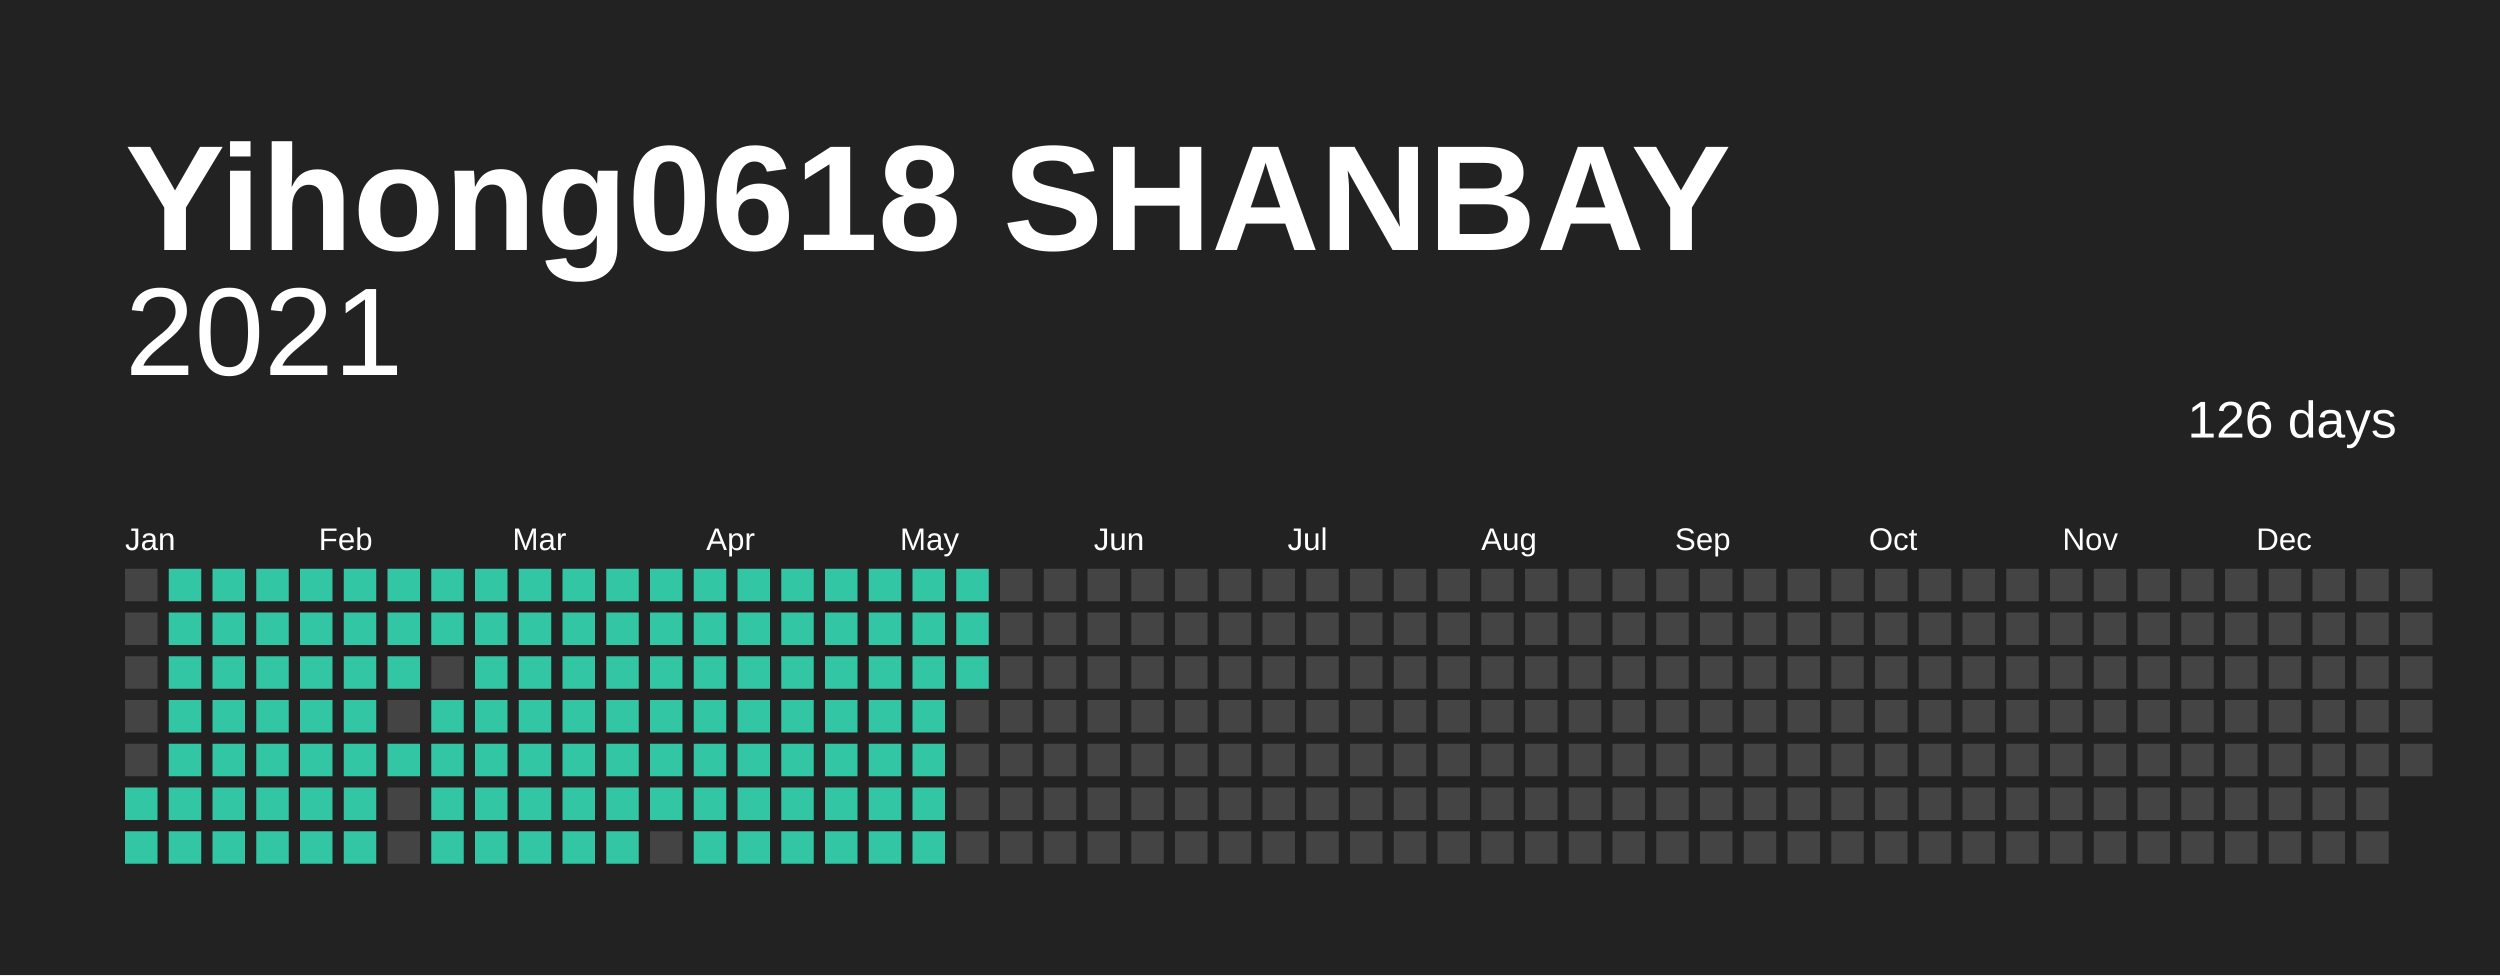
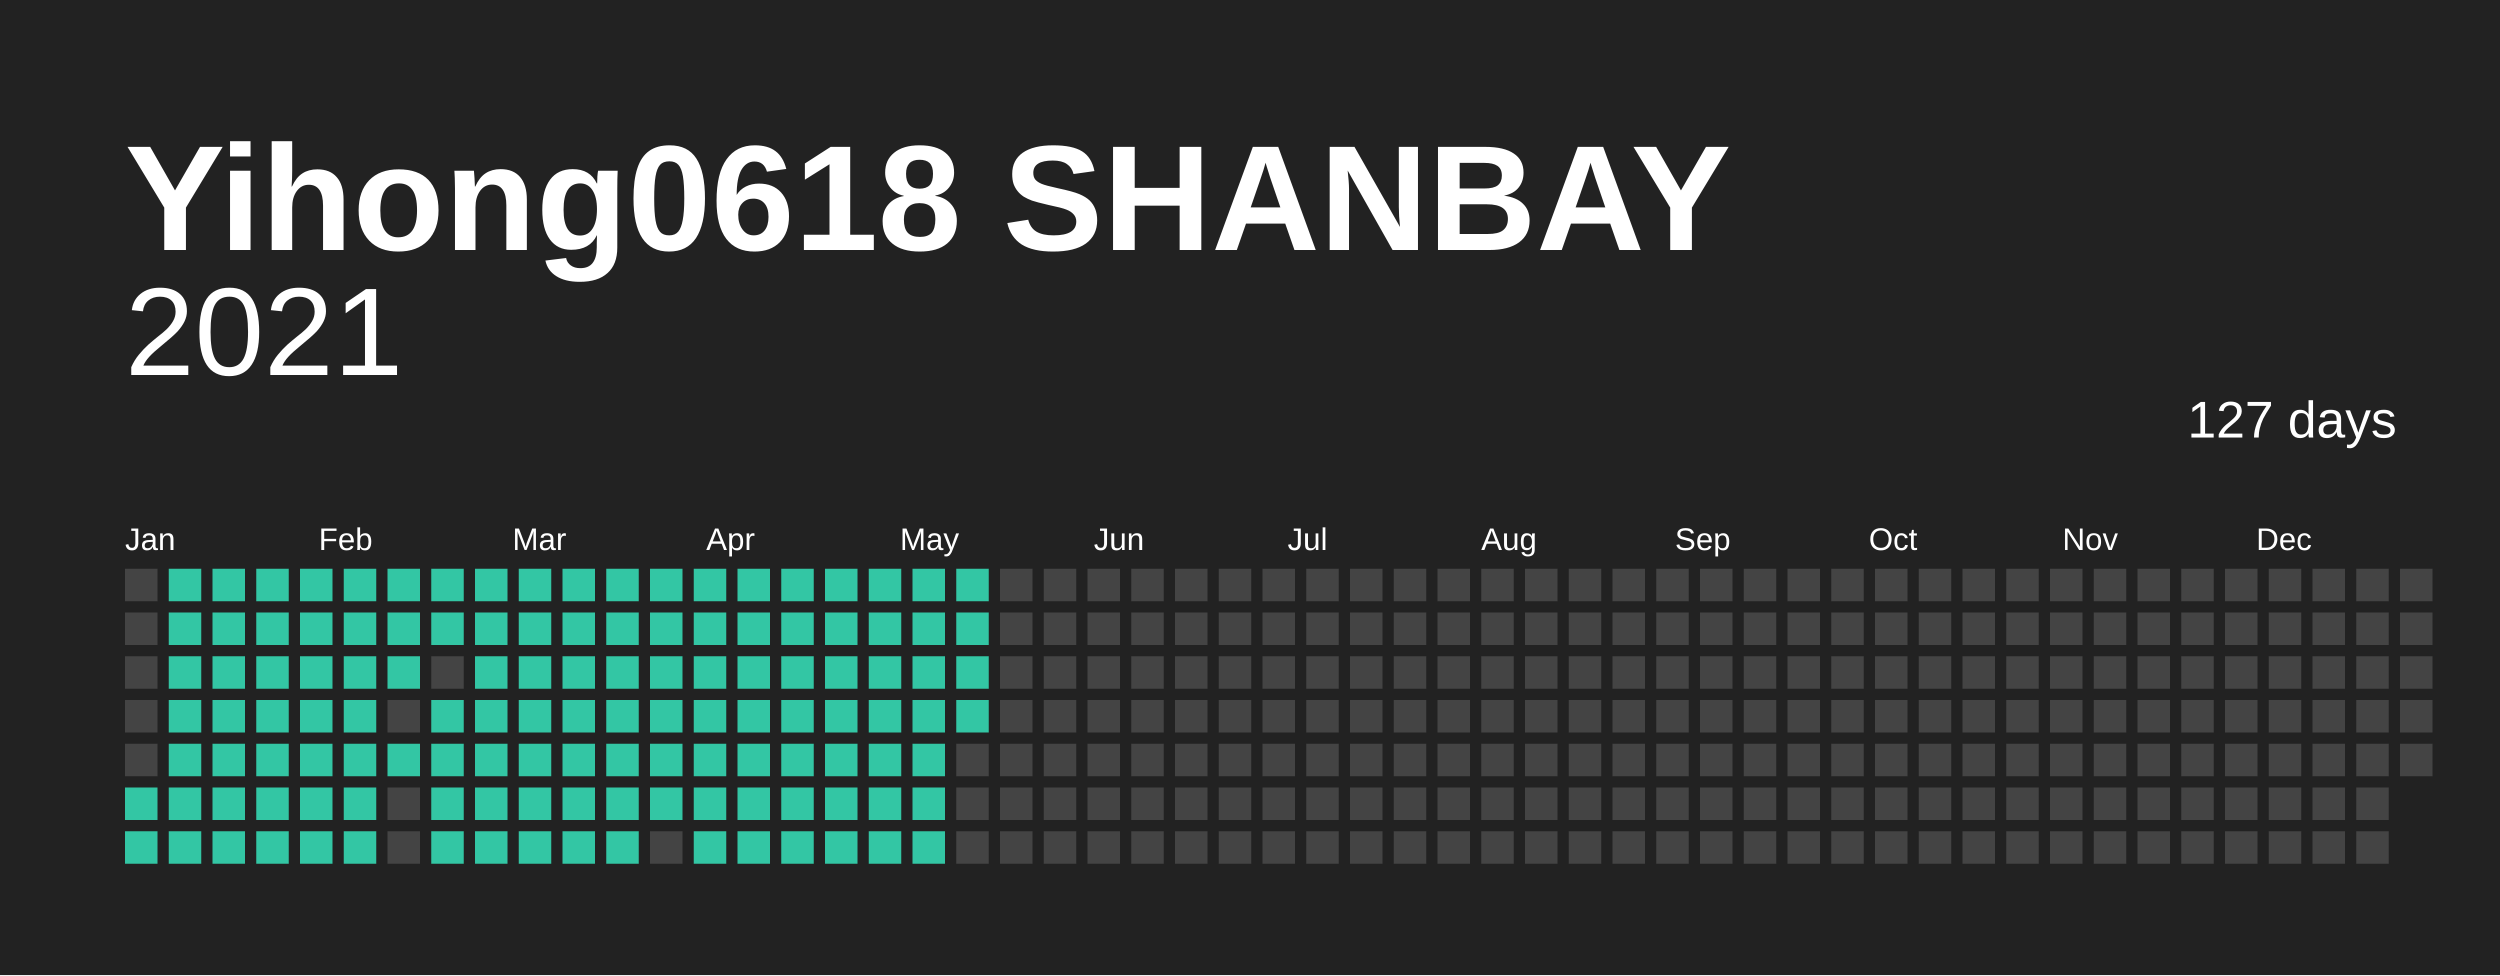
<svg xmlns="http://www.w3.org/2000/svg" baseProfile="full" height="78mm" version="1.1" viewBox="0,0,200,78" width="200mm">
  <defs />
  <rect fill="#222222" height="78" width="200" x="0" y="0" />
  <text fill="#FFFFFF" style="font-size:12px; font-family:Arial; font-weight:bold;" x="10" y="20">Yihong0618 SHANBAY</text>
  <text alignment-baseline="hanging" fill="#FFFFFF" style="font-size:10.0px; font-family:Arial;" x="10" y="30">2021</text>
-   <text alignment-baseline="hanging" fill="#FFFFFF" style="font-size:4.125px; font-family:Arial;" x="175" y="35">126 days</text>
+   <text alignment-baseline="hanging" fill="#FFFFFF" style="font-size:4.125px; font-family:Arial;" x="175" y="35">127 days</text>
  <text fill="#FFFFFF" style="font-size:2.5px; font-family:Arial" x="10.0" y="44">Jan</text>
  <text fill="#FFFFFF" style="font-size:2.5px; font-family:Arial" x="25.5" y="44">Feb</text>
  <text fill="#FFFFFF" style="font-size:2.5px; font-family:Arial" x="41.0" y="44">Mar</text>
  <text fill="#FFFFFF" style="font-size:2.5px; font-family:Arial" x="56.5" y="44">Apr</text>
  <text fill="#FFFFFF" style="font-size:2.5px; font-family:Arial" x="72.0" y="44">May</text>
  <text fill="#FFFFFF" style="font-size:2.5px; font-family:Arial" x="87.5" y="44">Jun</text>
  <text fill="#FFFFFF" style="font-size:2.5px; font-family:Arial" x="103.0" y="44">Jul</text>
  <text fill="#FFFFFF" style="font-size:2.5px; font-family:Arial" x="118.5" y="44">Aug</text>
  <text fill="#FFFFFF" style="font-size:2.5px; font-family:Arial" x="134.0" y="44">Sep</text>
  <text fill="#FFFFFF" style="font-size:2.5px; font-family:Arial" x="149.5" y="44">Oct</text>
  <text fill="#FFFFFF" style="font-size:2.5px; font-family:Arial" x="165.0" y="44">Nov</text>
  <text fill="#FFFFFF" style="font-size:2.5px; font-family:Arial" x="180.5" y="44">Dec</text>
  <rect fill="#444444" height="2.6" width="2.6" x="10.0" y="45.5" />
  <rect fill="#444444" height="2.6" width="2.6" x="10.0" y="49.0" />
  <rect fill="#444444" height="2.6" width="2.6" x="10.0" y="52.5" />
  <rect fill="#444444" height="2.6" width="2.6" x="10.0" y="56.0" />
  <rect fill="#444444" height="2.6" width="2.6" x="10.0" y="59.5" />
  <rect fill="#33C6A4" height="2.6" width="2.6" x="10.0" y="63.0" />
  <rect fill="#33C6A4" height="2.6" width="2.6" x="10.0" y="66.5" />
  <rect fill="#33C6A4" height="2.6" width="2.6" x="13.5" y="45.5" />
  <rect fill="#33C6A4" height="2.6" width="2.6" x="13.5" y="49.0" />
  <rect fill="#33C6A4" height="2.6" width="2.6" x="13.5" y="52.5" />
  <rect fill="#33C6A4" height="2.6" width="2.6" x="13.5" y="56.0" />
  <rect fill="#33C6A4" height="2.6" width="2.6" x="13.5" y="59.5" />
  <rect fill="#33C6A4" height="2.6" width="2.6" x="13.5" y="63.0" />
  <rect fill="#33C6A4" height="2.6" width="2.6" x="13.5" y="66.5" />
  <rect fill="#33C6A4" height="2.6" width="2.6" x="17.0" y="45.5" />
  <rect fill="#33C6A4" height="2.6" width="2.6" x="17.0" y="49.0" />
  <rect fill="#33C6A4" height="2.6" width="2.6" x="17.0" y="52.5" />
  <rect fill="#33C6A4" height="2.6" width="2.6" x="17.0" y="56.0" />
  <rect fill="#33C6A4" height="2.6" width="2.6" x="17.0" y="59.5" />
  <rect fill="#33C6A4" height="2.6" width="2.6" x="17.0" y="63.0" />
  <rect fill="#33C6A4" height="2.6" width="2.6" x="17.0" y="66.5" />
  <rect fill="#33C6A4" height="2.6" width="2.6" x="20.5" y="45.5" />
  <rect fill="#33C6A4" height="2.6" width="2.6" x="20.5" y="49.0" />
  <rect fill="#33C6A4" height="2.6" width="2.6" x="20.5" y="52.5" />
  <rect fill="#33C6A4" height="2.6" width="2.6" x="20.5" y="56.0" />
  <rect fill="#33C6A4" height="2.6" width="2.6" x="20.5" y="59.5" />
  <rect fill="#33C6A4" height="2.6" width="2.6" x="20.5" y="63.0" />
  <rect fill="#33C6A4" height="2.6" width="2.6" x="20.5" y="66.5" />
  <rect fill="#33C6A4" height="2.6" width="2.6" x="24.0" y="45.5" />
  <rect fill="#33C6A4" height="2.6" width="2.6" x="24.0" y="49.0" />
  <rect fill="#33C6A4" height="2.6" width="2.6" x="24.0" y="52.5" />
  <rect fill="#33C6A4" height="2.6" width="2.6" x="24.0" y="56.0" />
  <rect fill="#33C6A4" height="2.6" width="2.6" x="24.0" y="59.5" />
  <rect fill="#33C6A4" height="2.6" width="2.6" x="24.0" y="63.0" />
  <rect fill="#33C6A4" height="2.6" width="2.6" x="24.0" y="66.5" />
  <rect fill="#33C6A4" height="2.6" width="2.6" x="27.5" y="45.5" />
  <rect fill="#33C6A4" height="2.6" width="2.6" x="27.5" y="49.0" />
  <rect fill="#33C6A4" height="2.6" width="2.6" x="27.5" y="52.5" />
  <rect fill="#33C6A4" height="2.6" width="2.6" x="27.5" y="56.0" />
  <rect fill="#33C6A4" height="2.6" width="2.6" x="27.5" y="59.5" />
  <rect fill="#33C6A4" height="2.6" width="2.6" x="27.5" y="63.0" />
  <rect fill="#33C6A4" height="2.6" width="2.6" x="27.5" y="66.5" />
  <rect fill="#33C6A4" height="2.6" width="2.6" x="31.0" y="45.5" />
  <rect fill="#33C6A4" height="2.6" width="2.6" x="31.0" y="49.0" />
  <rect fill="#33C6A4" height="2.6" width="2.6" x="31.0" y="52.5" />
  <rect fill="#444444" height="2.6" width="2.6" x="31.0" y="56.0" />
  <rect fill="#33C6A4" height="2.6" width="2.6" x="31.0" y="59.5" />
  <rect fill="#444444" height="2.6" width="2.6" x="31.0" y="63.0" />
  <rect fill="#444444" height="2.6" width="2.6" x="31.0" y="66.5" />
  <rect fill="#33C6A4" height="2.6" width="2.6" x="34.5" y="45.5" />
  <rect fill="#33C6A4" height="2.6" width="2.6" x="34.5" y="49.0" />
  <rect fill="#444444" height="2.6" width="2.6" x="34.5" y="52.5" />
  <rect fill="#33C6A4" height="2.6" width="2.6" x="34.5" y="56.0" />
  <rect fill="#33C6A4" height="2.6" width="2.6" x="34.5" y="59.5" />
  <rect fill="#33C6A4" height="2.6" width="2.6" x="34.5" y="63.0" />
  <rect fill="#33C6A4" height="2.6" width="2.6" x="34.5" y="66.5" />
  <rect fill="#33C6A4" height="2.6" width="2.6" x="38.0" y="45.5" />
  <rect fill="#33C6A4" height="2.6" width="2.6" x="38.0" y="49.0" />
  <rect fill="#33C6A4" height="2.6" width="2.6" x="38.0" y="52.5" />
  <rect fill="#33C6A4" height="2.6" width="2.6" x="38.0" y="56.0" />
  <rect fill="#33C6A4" height="2.6" width="2.6" x="38.0" y="59.5" />
  <rect fill="#33C6A4" height="2.6" width="2.6" x="38.0" y="63.0" />
  <rect fill="#33C6A4" height="2.6" width="2.6" x="38.0" y="66.5" />
  <rect fill="#33C6A4" height="2.6" width="2.6" x="41.5" y="45.5" />
  <rect fill="#33C6A4" height="2.6" width="2.6" x="41.5" y="49.0" />
  <rect fill="#33C6A4" height="2.6" width="2.6" x="41.5" y="52.5" />
  <rect fill="#33C6A4" height="2.6" width="2.6" x="41.5" y="56.0" />
  <rect fill="#33C6A4" height="2.6" width="2.6" x="41.5" y="59.5" />
  <rect fill="#33C6A4" height="2.6" width="2.6" x="41.5" y="63.0" />
  <rect fill="#33C6A4" height="2.6" width="2.6" x="41.5" y="66.5" />
  <rect fill="#33C6A4" height="2.6" width="2.6" x="45.0" y="45.5" />
  <rect fill="#33C6A4" height="2.6" width="2.6" x="45.0" y="49.0" />
  <rect fill="#33C6A4" height="2.6" width="2.6" x="45.0" y="52.5" />
  <rect fill="#33C6A4" height="2.6" width="2.6" x="45.0" y="56.0" />
  <rect fill="#33C6A4" height="2.6" width="2.6" x="45.0" y="59.5" />
  <rect fill="#33C6A4" height="2.6" width="2.6" x="45.0" y="63.0" />
  <rect fill="#33C6A4" height="2.6" width="2.6" x="45.0" y="66.5" />
  <rect fill="#33C6A4" height="2.6" width="2.6" x="48.5" y="45.5" />
  <rect fill="#33C6A4" height="2.6" width="2.6" x="48.5" y="49.0" />
  <rect fill="#33C6A4" height="2.6" width="2.6" x="48.5" y="52.5" />
  <rect fill="#33C6A4" height="2.6" width="2.6" x="48.5" y="56.0" />
  <rect fill="#33C6A4" height="2.6" width="2.6" x="48.5" y="59.5" />
  <rect fill="#33C6A4" height="2.6" width="2.6" x="48.5" y="63.0" />
  <rect fill="#33C6A4" height="2.6" width="2.6" x="48.5" y="66.5" />
  <rect fill="#33C6A4" height="2.6" width="2.6" x="52.0" y="45.5" />
  <rect fill="#33C6A4" height="2.6" width="2.6" x="52.0" y="49.0" />
  <rect fill="#33C6A4" height="2.6" width="2.6" x="52.0" y="52.5" />
  <rect fill="#33C6A4" height="2.6" width="2.6" x="52.0" y="56.0" />
  <rect fill="#33C6A4" height="2.6" width="2.6" x="52.0" y="59.5" />
  <rect fill="#33C6A4" height="2.6" width="2.6" x="52.0" y="63.0" />
  <rect fill="#444444" height="2.6" width="2.6" x="52.0" y="66.5" />
  <rect fill="#33C6A4" height="2.6" width="2.6" x="55.5" y="45.5" />
  <rect fill="#33C6A4" height="2.6" width="2.6" x="55.5" y="49.0" />
  <rect fill="#33C6A4" height="2.6" width="2.6" x="55.5" y="52.5" />
  <rect fill="#33C6A4" height="2.6" width="2.6" x="55.5" y="56.0" />
  <rect fill="#33C6A4" height="2.6" width="2.6" x="55.5" y="59.5" />
  <rect fill="#33C6A4" height="2.6" width="2.6" x="55.5" y="63.0" />
  <rect fill="#33C6A4" height="2.6" width="2.6" x="55.5" y="66.5" />
  <rect fill="#33C6A4" height="2.6" width="2.6" x="59.0" y="45.5" />
  <rect fill="#33C6A4" height="2.6" width="2.6" x="59.0" y="49.0" />
  <rect fill="#33C6A4" height="2.6" width="2.6" x="59.0" y="52.5" />
  <rect fill="#33C6A4" height="2.6" width="2.6" x="59.0" y="56.0" />
  <rect fill="#33C6A4" height="2.6" width="2.6" x="59.0" y="59.5" />
  <rect fill="#33C6A4" height="2.6" width="2.6" x="59.0" y="63.0" />
  <rect fill="#33C6A4" height="2.6" width="2.6" x="59.0" y="66.5" />
  <rect fill="#33C6A4" height="2.6" width="2.6" x="62.5" y="45.5" />
  <rect fill="#33C6A4" height="2.6" width="2.6" x="62.5" y="49.0" />
  <rect fill="#33C6A4" height="2.6" width="2.6" x="62.5" y="52.5" />
  <rect fill="#33C6A4" height="2.6" width="2.6" x="62.5" y="56.0" />
  <rect fill="#33C6A4" height="2.6" width="2.6" x="62.5" y="59.5" />
  <rect fill="#33C6A4" height="2.6" width="2.6" x="62.5" y="63.0" />
  <rect fill="#33C6A4" height="2.6" width="2.6" x="62.5" y="66.5" />
  <rect fill="#33C6A4" height="2.6" width="2.6" x="66.0" y="45.5" />
  <rect fill="#33C6A4" height="2.6" width="2.6" x="66.0" y="49.0" />
  <rect fill="#33C6A4" height="2.6" width="2.6" x="66.0" y="52.5" />
  <rect fill="#33C6A4" height="2.6" width="2.6" x="66.0" y="56.0" />
  <rect fill="#33C6A4" height="2.6" width="2.6" x="66.0" y="59.5" />
  <rect fill="#33C6A4" height="2.6" width="2.6" x="66.0" y="63.0" />
  <rect fill="#33C6A4" height="2.6" width="2.6" x="66.0" y="66.5" />
  <rect fill="#33C6A4" height="2.6" width="2.6" x="69.5" y="45.5" />
  <rect fill="#33C6A4" height="2.6" width="2.6" x="69.5" y="49.0" />
  <rect fill="#33C6A4" height="2.6" width="2.6" x="69.5" y="52.5" />
  <rect fill="#33C6A4" height="2.6" width="2.6" x="69.5" y="56.0" />
  <rect fill="#33C6A4" height="2.6" width="2.6" x="69.5" y="59.5" />
  <rect fill="#33C6A4" height="2.6" width="2.6" x="69.5" y="63.0" />
  <rect fill="#33C6A4" height="2.6" width="2.6" x="69.5" y="66.5" />
  <rect fill="#33C6A4" height="2.6" width="2.6" x="73.0" y="45.5" />
  <rect fill="#33C6A4" height="2.6" width="2.6" x="73.0" y="49.0" />
  <rect fill="#33C6A4" height="2.6" width="2.6" x="73.0" y="52.5" />
  <rect fill="#33C6A4" height="2.6" width="2.6" x="73.0" y="56.0" />
  <rect fill="#33C6A4" height="2.6" width="2.6" x="73.0" y="59.5" />
  <rect fill="#33C6A4" height="2.6" width="2.6" x="73.0" y="63.0" />
  <rect fill="#33C6A4" height="2.6" width="2.6" x="73.0" y="66.5" />
  <rect fill="#33C6A4" height="2.6" width="2.6" x="76.5" y="45.5" />
  <rect fill="#33C6A4" height="2.6" width="2.6" x="76.5" y="49.0" />
  <rect fill="#33C6A4" height="2.6" width="2.6" x="76.5" y="52.5" />
-   <rect fill="#444444" height="2.6" width="2.6" x="76.5" y="56.0" />
+   <rect fill="#33C6A4" height="2.6" width="2.6" x="76.5" y="56.0" />
  <rect fill="#444444" height="2.6" width="2.6" x="76.5" y="59.5" />
  <rect fill="#444444" height="2.6" width="2.6" x="76.5" y="63.0" />
  <rect fill="#444444" height="2.6" width="2.6" x="76.5" y="66.5" />
  <rect fill="#444444" height="2.6" width="2.6" x="80.0" y="45.5" />
  <rect fill="#444444" height="2.6" width="2.6" x="80.0" y="49.0" />
  <rect fill="#444444" height="2.6" width="2.6" x="80.0" y="52.5" />
  <rect fill="#444444" height="2.6" width="2.6" x="80.0" y="56.0" />
  <rect fill="#444444" height="2.6" width="2.6" x="80.0" y="59.5" />
  <rect fill="#444444" height="2.6" width="2.6" x="80.0" y="63.0" />
  <rect fill="#444444" height="2.6" width="2.6" x="80.0" y="66.5" />
  <rect fill="#444444" height="2.6" width="2.6" x="83.5" y="45.5" />
  <rect fill="#444444" height="2.6" width="2.6" x="83.5" y="49.0" />
  <rect fill="#444444" height="2.6" width="2.6" x="83.5" y="52.5" />
  <rect fill="#444444" height="2.6" width="2.6" x="83.5" y="56.0" />
  <rect fill="#444444" height="2.6" width="2.6" x="83.5" y="59.5" />
  <rect fill="#444444" height="2.6" width="2.6" x="83.5" y="63.0" />
  <rect fill="#444444" height="2.6" width="2.6" x="83.5" y="66.5" />
  <rect fill="#444444" height="2.6" width="2.6" x="87.0" y="45.5" />
  <rect fill="#444444" height="2.6" width="2.6" x="87.0" y="49.0" />
  <rect fill="#444444" height="2.6" width="2.6" x="87.0" y="52.5" />
  <rect fill="#444444" height="2.6" width="2.6" x="87.0" y="56.0" />
  <rect fill="#444444" height="2.6" width="2.6" x="87.0" y="59.5" />
  <rect fill="#444444" height="2.6" width="2.6" x="87.0" y="63.0" />
  <rect fill="#444444" height="2.6" width="2.6" x="87.0" y="66.5" />
  <rect fill="#444444" height="2.6" width="2.6" x="90.5" y="45.5" />
  <rect fill="#444444" height="2.6" width="2.6" x="90.5" y="49.0" />
  <rect fill="#444444" height="2.6" width="2.6" x="90.5" y="52.5" />
  <rect fill="#444444" height="2.6" width="2.6" x="90.5" y="56.0" />
  <rect fill="#444444" height="2.6" width="2.6" x="90.5" y="59.5" />
  <rect fill="#444444" height="2.6" width="2.6" x="90.5" y="63.0" />
  <rect fill="#444444" height="2.6" width="2.6" x="90.5" y="66.5" />
  <rect fill="#444444" height="2.6" width="2.6" x="94.0" y="45.5" />
  <rect fill="#444444" height="2.6" width="2.6" x="94.0" y="49.0" />
  <rect fill="#444444" height="2.6" width="2.6" x="94.0" y="52.5" />
  <rect fill="#444444" height="2.6" width="2.6" x="94.0" y="56.0" />
  <rect fill="#444444" height="2.6" width="2.6" x="94.0" y="59.5" />
  <rect fill="#444444" height="2.6" width="2.6" x="94.0" y="63.0" />
  <rect fill="#444444" height="2.6" width="2.6" x="94.0" y="66.5" />
  <rect fill="#444444" height="2.6" width="2.6" x="97.5" y="45.5" />
  <rect fill="#444444" height="2.6" width="2.6" x="97.5" y="49.0" />
  <rect fill="#444444" height="2.6" width="2.6" x="97.5" y="52.5" />
  <rect fill="#444444" height="2.6" width="2.6" x="97.5" y="56.0" />
  <rect fill="#444444" height="2.6" width="2.6" x="97.5" y="59.5" />
  <rect fill="#444444" height="2.6" width="2.6" x="97.5" y="63.0" />
  <rect fill="#444444" height="2.6" width="2.6" x="97.5" y="66.5" />
  <rect fill="#444444" height="2.6" width="2.6" x="101.0" y="45.5" />
  <rect fill="#444444" height="2.6" width="2.6" x="101.0" y="49.0" />
  <rect fill="#444444" height="2.6" width="2.6" x="101.0" y="52.5" />
  <rect fill="#444444" height="2.6" width="2.6" x="101.0" y="56.0" />
  <rect fill="#444444" height="2.6" width="2.6" x="101.0" y="59.5" />
  <rect fill="#444444" height="2.6" width="2.6" x="101.0" y="63.0" />
  <rect fill="#444444" height="2.6" width="2.6" x="101.0" y="66.5" />
  <rect fill="#444444" height="2.6" width="2.6" x="104.5" y="45.5" />
  <rect fill="#444444" height="2.6" width="2.6" x="104.5" y="49.0" />
  <rect fill="#444444" height="2.6" width="2.6" x="104.5" y="52.5" />
  <rect fill="#444444" height="2.6" width="2.6" x="104.5" y="56.0" />
  <rect fill="#444444" height="2.6" width="2.6" x="104.5" y="59.5" />
  <rect fill="#444444" height="2.6" width="2.6" x="104.5" y="63.0" />
  <rect fill="#444444" height="2.6" width="2.6" x="104.5" y="66.5" />
  <rect fill="#444444" height="2.6" width="2.6" x="108.0" y="45.5" />
  <rect fill="#444444" height="2.6" width="2.6" x="108.0" y="49.0" />
  <rect fill="#444444" height="2.6" width="2.6" x="108.0" y="52.5" />
  <rect fill="#444444" height="2.6" width="2.6" x="108.0" y="56.0" />
  <rect fill="#444444" height="2.6" width="2.6" x="108.0" y="59.5" />
  <rect fill="#444444" height="2.6" width="2.6" x="108.0" y="63.0" />
  <rect fill="#444444" height="2.6" width="2.6" x="108.0" y="66.5" />
  <rect fill="#444444" height="2.6" width="2.6" x="111.5" y="45.5" />
  <rect fill="#444444" height="2.6" width="2.6" x="111.5" y="49.0" />
  <rect fill="#444444" height="2.6" width="2.6" x="111.5" y="52.5" />
  <rect fill="#444444" height="2.6" width="2.6" x="111.5" y="56.0" />
  <rect fill="#444444" height="2.6" width="2.6" x="111.5" y="59.5" />
  <rect fill="#444444" height="2.6" width="2.6" x="111.5" y="63.0" />
  <rect fill="#444444" height="2.6" width="2.6" x="111.5" y="66.5" />
  <rect fill="#444444" height="2.6" width="2.6" x="115.0" y="45.5" />
  <rect fill="#444444" height="2.6" width="2.6" x="115.0" y="49.0" />
  <rect fill="#444444" height="2.6" width="2.6" x="115.0" y="52.5" />
  <rect fill="#444444" height="2.6" width="2.6" x="115.0" y="56.0" />
  <rect fill="#444444" height="2.6" width="2.6" x="115.0" y="59.5" />
  <rect fill="#444444" height="2.6" width="2.6" x="115.0" y="63.0" />
  <rect fill="#444444" height="2.6" width="2.6" x="115.0" y="66.5" />
  <rect fill="#444444" height="2.6" width="2.6" x="118.5" y="45.5" />
  <rect fill="#444444" height="2.6" width="2.6" x="118.5" y="49.0" />
  <rect fill="#444444" height="2.6" width="2.6" x="118.5" y="52.5" />
  <rect fill="#444444" height="2.6" width="2.6" x="118.5" y="56.0" />
  <rect fill="#444444" height="2.6" width="2.6" x="118.5" y="59.5" />
  <rect fill="#444444" height="2.6" width="2.6" x="118.5" y="63.0" />
  <rect fill="#444444" height="2.6" width="2.6" x="118.5" y="66.5" />
  <rect fill="#444444" height="2.6" width="2.6" x="122.0" y="45.5" />
  <rect fill="#444444" height="2.6" width="2.6" x="122.0" y="49.0" />
  <rect fill="#444444" height="2.6" width="2.6" x="122.0" y="52.5" />
  <rect fill="#444444" height="2.6" width="2.6" x="122.0" y="56.0" />
  <rect fill="#444444" height="2.6" width="2.6" x="122.0" y="59.5" />
  <rect fill="#444444" height="2.6" width="2.6" x="122.0" y="63.0" />
  <rect fill="#444444" height="2.6" width="2.6" x="122.0" y="66.5" />
  <rect fill="#444444" height="2.6" width="2.6" x="125.5" y="45.5" />
  <rect fill="#444444" height="2.6" width="2.6" x="125.5" y="49.0" />
  <rect fill="#444444" height="2.6" width="2.6" x="125.5" y="52.5" />
  <rect fill="#444444" height="2.6" width="2.6" x="125.5" y="56.0" />
  <rect fill="#444444" height="2.6" width="2.6" x="125.5" y="59.5" />
  <rect fill="#444444" height="2.6" width="2.6" x="125.5" y="63.0" />
  <rect fill="#444444" height="2.6" width="2.6" x="125.5" y="66.5" />
  <rect fill="#444444" height="2.6" width="2.6" x="129.0" y="45.5" />
  <rect fill="#444444" height="2.6" width="2.6" x="129.0" y="49.0" />
  <rect fill="#444444" height="2.6" width="2.6" x="129.0" y="52.5" />
  <rect fill="#444444" height="2.6" width="2.6" x="129.0" y="56.0" />
  <rect fill="#444444" height="2.6" width="2.6" x="129.0" y="59.5" />
  <rect fill="#444444" height="2.6" width="2.6" x="129.0" y="63.0" />
  <rect fill="#444444" height="2.6" width="2.6" x="129.0" y="66.5" />
  <rect fill="#444444" height="2.6" width="2.6" x="132.5" y="45.5" />
  <rect fill="#444444" height="2.6" width="2.6" x="132.5" y="49.0" />
  <rect fill="#444444" height="2.6" width="2.6" x="132.5" y="52.5" />
  <rect fill="#444444" height="2.6" width="2.6" x="132.5" y="56.0" />
  <rect fill="#444444" height="2.6" width="2.6" x="132.5" y="59.5" />
  <rect fill="#444444" height="2.6" width="2.6" x="132.5" y="63.0" />
  <rect fill="#444444" height="2.6" width="2.6" x="132.5" y="66.5" />
  <rect fill="#444444" height="2.6" width="2.6" x="136.0" y="45.5" />
  <rect fill="#444444" height="2.6" width="2.6" x="136.0" y="49.0" />
  <rect fill="#444444" height="2.6" width="2.6" x="136.0" y="52.5" />
  <rect fill="#444444" height="2.6" width="2.6" x="136.0" y="56.0" />
  <rect fill="#444444" height="2.6" width="2.6" x="136.0" y="59.5" />
  <rect fill="#444444" height="2.6" width="2.6" x="136.0" y="63.0" />
  <rect fill="#444444" height="2.6" width="2.6" x="136.0" y="66.5" />
  <rect fill="#444444" height="2.6" width="2.6" x="139.5" y="45.5" />
  <rect fill="#444444" height="2.6" width="2.6" x="139.5" y="49.0" />
  <rect fill="#444444" height="2.6" width="2.6" x="139.5" y="52.5" />
  <rect fill="#444444" height="2.6" width="2.6" x="139.5" y="56.0" />
  <rect fill="#444444" height="2.6" width="2.6" x="139.5" y="59.5" />
  <rect fill="#444444" height="2.6" width="2.6" x="139.5" y="63.0" />
  <rect fill="#444444" height="2.6" width="2.6" x="139.5" y="66.5" />
  <rect fill="#444444" height="2.6" width="2.6" x="143.0" y="45.5" />
  <rect fill="#444444" height="2.6" width="2.6" x="143.0" y="49.0" />
  <rect fill="#444444" height="2.6" width="2.6" x="143.0" y="52.5" />
  <rect fill="#444444" height="2.6" width="2.6" x="143.0" y="56.0" />
  <rect fill="#444444" height="2.6" width="2.6" x="143.0" y="59.5" />
  <rect fill="#444444" height="2.6" width="2.6" x="143.0" y="63.0" />
  <rect fill="#444444" height="2.6" width="2.6" x="143.0" y="66.5" />
  <rect fill="#444444" height="2.6" width="2.6" x="146.5" y="45.5" />
  <rect fill="#444444" height="2.6" width="2.6" x="146.5" y="49.0" />
  <rect fill="#444444" height="2.6" width="2.6" x="146.5" y="52.5" />
  <rect fill="#444444" height="2.6" width="2.6" x="146.5" y="56.0" />
  <rect fill="#444444" height="2.6" width="2.6" x="146.5" y="59.5" />
  <rect fill="#444444" height="2.6" width="2.6" x="146.5" y="63.0" />
  <rect fill="#444444" height="2.6" width="2.6" x="146.5" y="66.5" />
  <rect fill="#444444" height="2.6" width="2.6" x="150.0" y="45.5" />
  <rect fill="#444444" height="2.6" width="2.6" x="150.0" y="49.0" />
  <rect fill="#444444" height="2.6" width="2.6" x="150.0" y="52.5" />
  <rect fill="#444444" height="2.6" width="2.6" x="150.0" y="56.0" />
  <rect fill="#444444" height="2.6" width="2.6" x="150.0" y="59.5" />
  <rect fill="#444444" height="2.6" width="2.6" x="150.0" y="63.0" />
  <rect fill="#444444" height="2.6" width="2.6" x="150.0" y="66.5" />
  <rect fill="#444444" height="2.6" width="2.6" x="153.5" y="45.5" />
  <rect fill="#444444" height="2.6" width="2.6" x="153.5" y="49.0" />
  <rect fill="#444444" height="2.6" width="2.6" x="153.5" y="52.5" />
  <rect fill="#444444" height="2.6" width="2.6" x="153.5" y="56.0" />
  <rect fill="#444444" height="2.6" width="2.6" x="153.5" y="59.5" />
  <rect fill="#444444" height="2.6" width="2.6" x="153.5" y="63.0" />
  <rect fill="#444444" height="2.6" width="2.6" x="153.5" y="66.5" />
  <rect fill="#444444" height="2.6" width="2.6" x="157.0" y="45.5" />
  <rect fill="#444444" height="2.6" width="2.6" x="157.0" y="49.0" />
  <rect fill="#444444" height="2.6" width="2.6" x="157.0" y="52.5" />
  <rect fill="#444444" height="2.6" width="2.6" x="157.0" y="56.0" />
  <rect fill="#444444" height="2.6" width="2.6" x="157.0" y="59.5" />
  <rect fill="#444444" height="2.6" width="2.6" x="157.0" y="63.0" />
  <rect fill="#444444" height="2.6" width="2.6" x="157.0" y="66.5" />
  <rect fill="#444444" height="2.6" width="2.6" x="160.5" y="45.5" />
  <rect fill="#444444" height="2.6" width="2.6" x="160.5" y="49.0" />
  <rect fill="#444444" height="2.6" width="2.6" x="160.5" y="52.5" />
  <rect fill="#444444" height="2.6" width="2.6" x="160.5" y="56.0" />
  <rect fill="#444444" height="2.6" width="2.6" x="160.5" y="59.5" />
  <rect fill="#444444" height="2.6" width="2.6" x="160.5" y="63.0" />
  <rect fill="#444444" height="2.6" width="2.6" x="160.5" y="66.5" />
  <rect fill="#444444" height="2.6" width="2.6" x="164.0" y="45.5" />
  <rect fill="#444444" height="2.6" width="2.6" x="164.0" y="49.0" />
  <rect fill="#444444" height="2.6" width="2.6" x="164.0" y="52.5" />
  <rect fill="#444444" height="2.6" width="2.6" x="164.0" y="56.0" />
  <rect fill="#444444" height="2.6" width="2.6" x="164.0" y="59.5" />
  <rect fill="#444444" height="2.6" width="2.6" x="164.0" y="63.0" />
  <rect fill="#444444" height="2.6" width="2.6" x="164.0" y="66.5" />
  <rect fill="#444444" height="2.6" width="2.6" x="167.5" y="45.5" />
  <rect fill="#444444" height="2.6" width="2.6" x="167.5" y="49.0" />
  <rect fill="#444444" height="2.6" width="2.6" x="167.5" y="52.5" />
  <rect fill="#444444" height="2.6" width="2.6" x="167.5" y="56.0" />
  <rect fill="#444444" height="2.6" width="2.6" x="167.5" y="59.5" />
  <rect fill="#444444" height="2.6" width="2.6" x="167.5" y="63.0" />
  <rect fill="#444444" height="2.6" width="2.6" x="167.5" y="66.5" />
  <rect fill="#444444" height="2.6" width="2.6" x="171.0" y="45.5" />
  <rect fill="#444444" height="2.6" width="2.6" x="171.0" y="49.0" />
  <rect fill="#444444" height="2.6" width="2.6" x="171.0" y="52.5" />
  <rect fill="#444444" height="2.6" width="2.6" x="171.0" y="56.0" />
  <rect fill="#444444" height="2.6" width="2.6" x="171.0" y="59.5" />
  <rect fill="#444444" height="2.6" width="2.6" x="171.0" y="63.0" />
  <rect fill="#444444" height="2.6" width="2.6" x="171.0" y="66.5" />
  <rect fill="#444444" height="2.6" width="2.6" x="174.5" y="45.5" />
  <rect fill="#444444" height="2.6" width="2.6" x="174.5" y="49.0" />
  <rect fill="#444444" height="2.6" width="2.6" x="174.5" y="52.5" />
  <rect fill="#444444" height="2.6" width="2.6" x="174.5" y="56.0" />
  <rect fill="#444444" height="2.6" width="2.6" x="174.5" y="59.5" />
  <rect fill="#444444" height="2.6" width="2.6" x="174.5" y="63.0" />
  <rect fill="#444444" height="2.6" width="2.6" x="174.5" y="66.5" />
  <rect fill="#444444" height="2.6" width="2.6" x="178.0" y="45.5" />
  <rect fill="#444444" height="2.6" width="2.6" x="178.0" y="49.0" />
  <rect fill="#444444" height="2.6" width="2.6" x="178.0" y="52.5" />
  <rect fill="#444444" height="2.6" width="2.6" x="178.0" y="56.0" />
  <rect fill="#444444" height="2.6" width="2.6" x="178.0" y="59.5" />
  <rect fill="#444444" height="2.6" width="2.6" x="178.0" y="63.0" />
  <rect fill="#444444" height="2.6" width="2.6" x="178.0" y="66.5" />
  <rect fill="#444444" height="2.6" width="2.6" x="181.5" y="45.5" />
  <rect fill="#444444" height="2.6" width="2.6" x="181.5" y="49.0" />
  <rect fill="#444444" height="2.6" width="2.6" x="181.5" y="52.5" />
  <rect fill="#444444" height="2.6" width="2.6" x="181.5" y="56.0" />
  <rect fill="#444444" height="2.6" width="2.6" x="181.5" y="59.5" />
  <rect fill="#444444" height="2.6" width="2.6" x="181.5" y="63.0" />
  <rect fill="#444444" height="2.6" width="2.6" x="181.5" y="66.5" />
  <rect fill="#444444" height="2.6" width="2.6" x="185.0" y="45.5" />
  <rect fill="#444444" height="2.6" width="2.6" x="185.0" y="49.0" />
  <rect fill="#444444" height="2.6" width="2.6" x="185.0" y="52.5" />
  <rect fill="#444444" height="2.6" width="2.6" x="185.0" y="56.0" />
  <rect fill="#444444" height="2.6" width="2.6" x="185.0" y="59.5" />
  <rect fill="#444444" height="2.6" width="2.6" x="185.0" y="63.0" />
  <rect fill="#444444" height="2.6" width="2.6" x="185.0" y="66.5" />
  <rect fill="#444444" height="2.6" width="2.6" x="188.5" y="45.5" />
  <rect fill="#444444" height="2.6" width="2.6" x="188.5" y="49.0" />
  <rect fill="#444444" height="2.6" width="2.6" x="188.5" y="52.5" />
  <rect fill="#444444" height="2.6" width="2.6" x="188.5" y="56.0" />
  <rect fill="#444444" height="2.6" width="2.6" x="188.5" y="59.5" />
  <rect fill="#444444" height="2.6" width="2.6" x="188.5" y="63.0" />
  <rect fill="#444444" height="2.6" width="2.6" x="188.5" y="66.5" />
  <rect fill="#444444" height="2.6" width="2.6" x="192.0" y="45.5" />
  <rect fill="#444444" height="2.6" width="2.6" x="192.0" y="49.0" />
  <rect fill="#444444" height="2.6" width="2.6" x="192.0" y="52.5" />
  <rect fill="#444444" height="2.6" width="2.6" x="192.0" y="56.0" />
  <rect fill="#444444" height="2.6" width="2.6" x="192.0" y="59.5" />
</svg>
